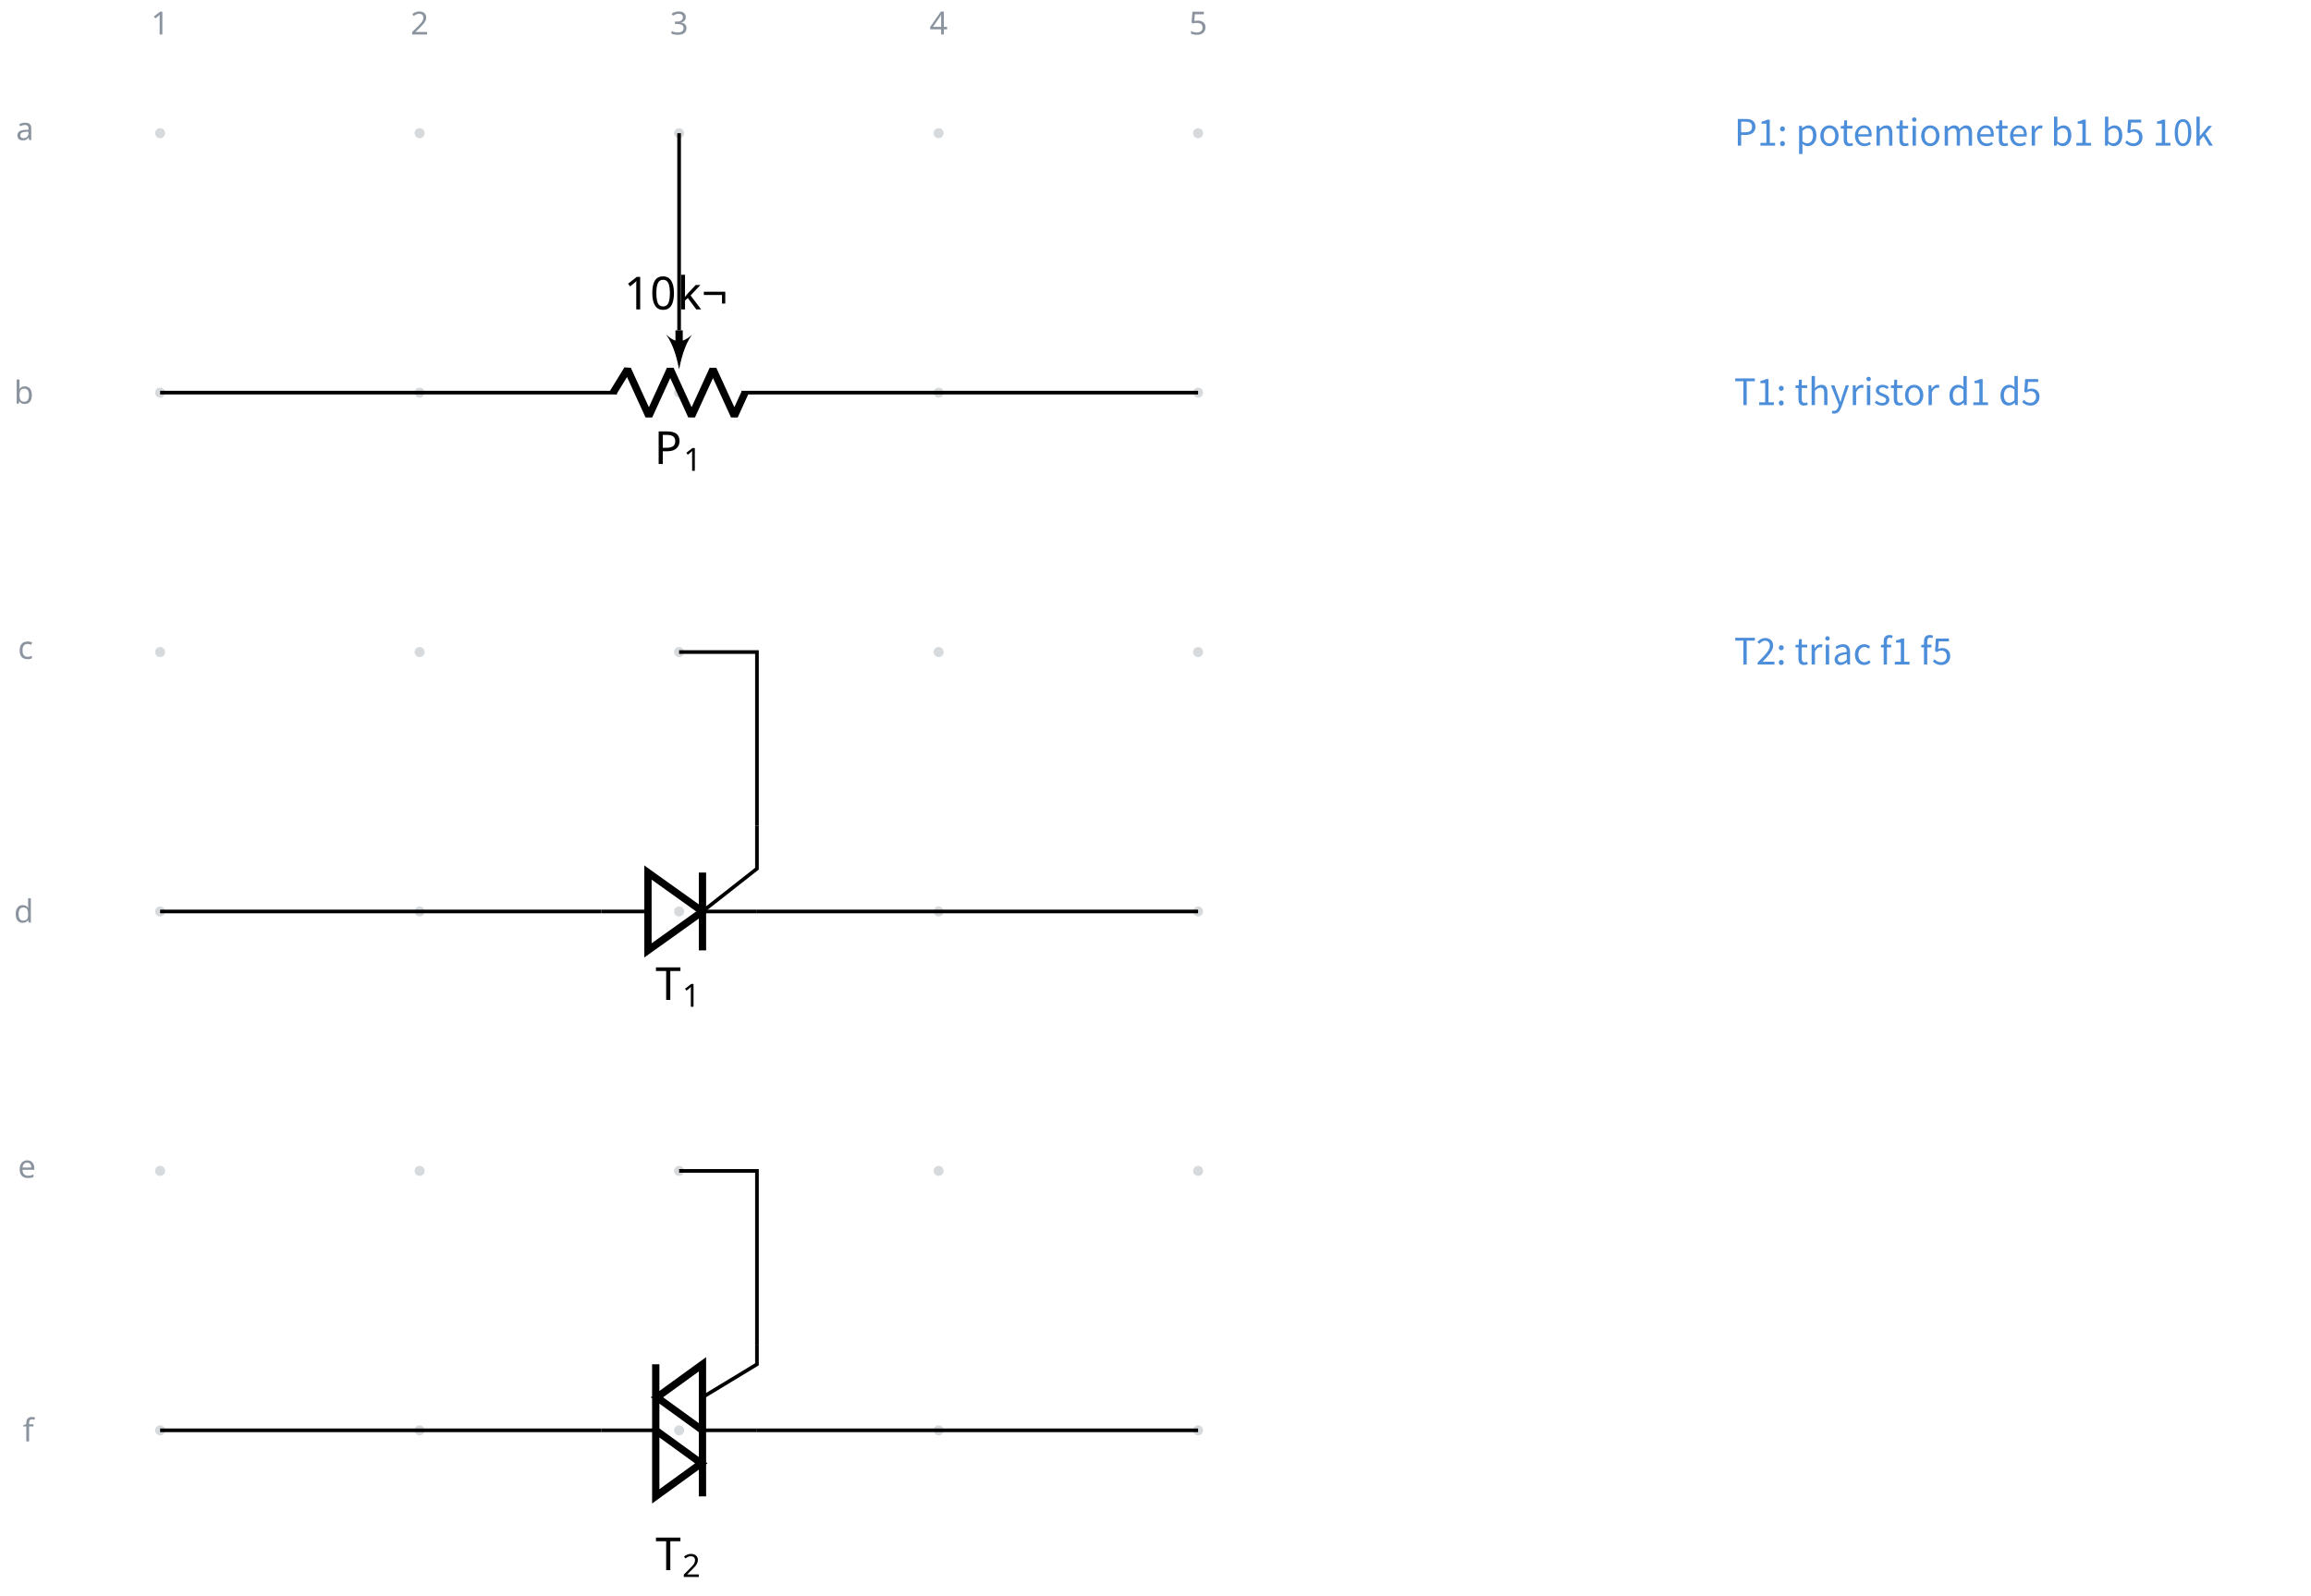
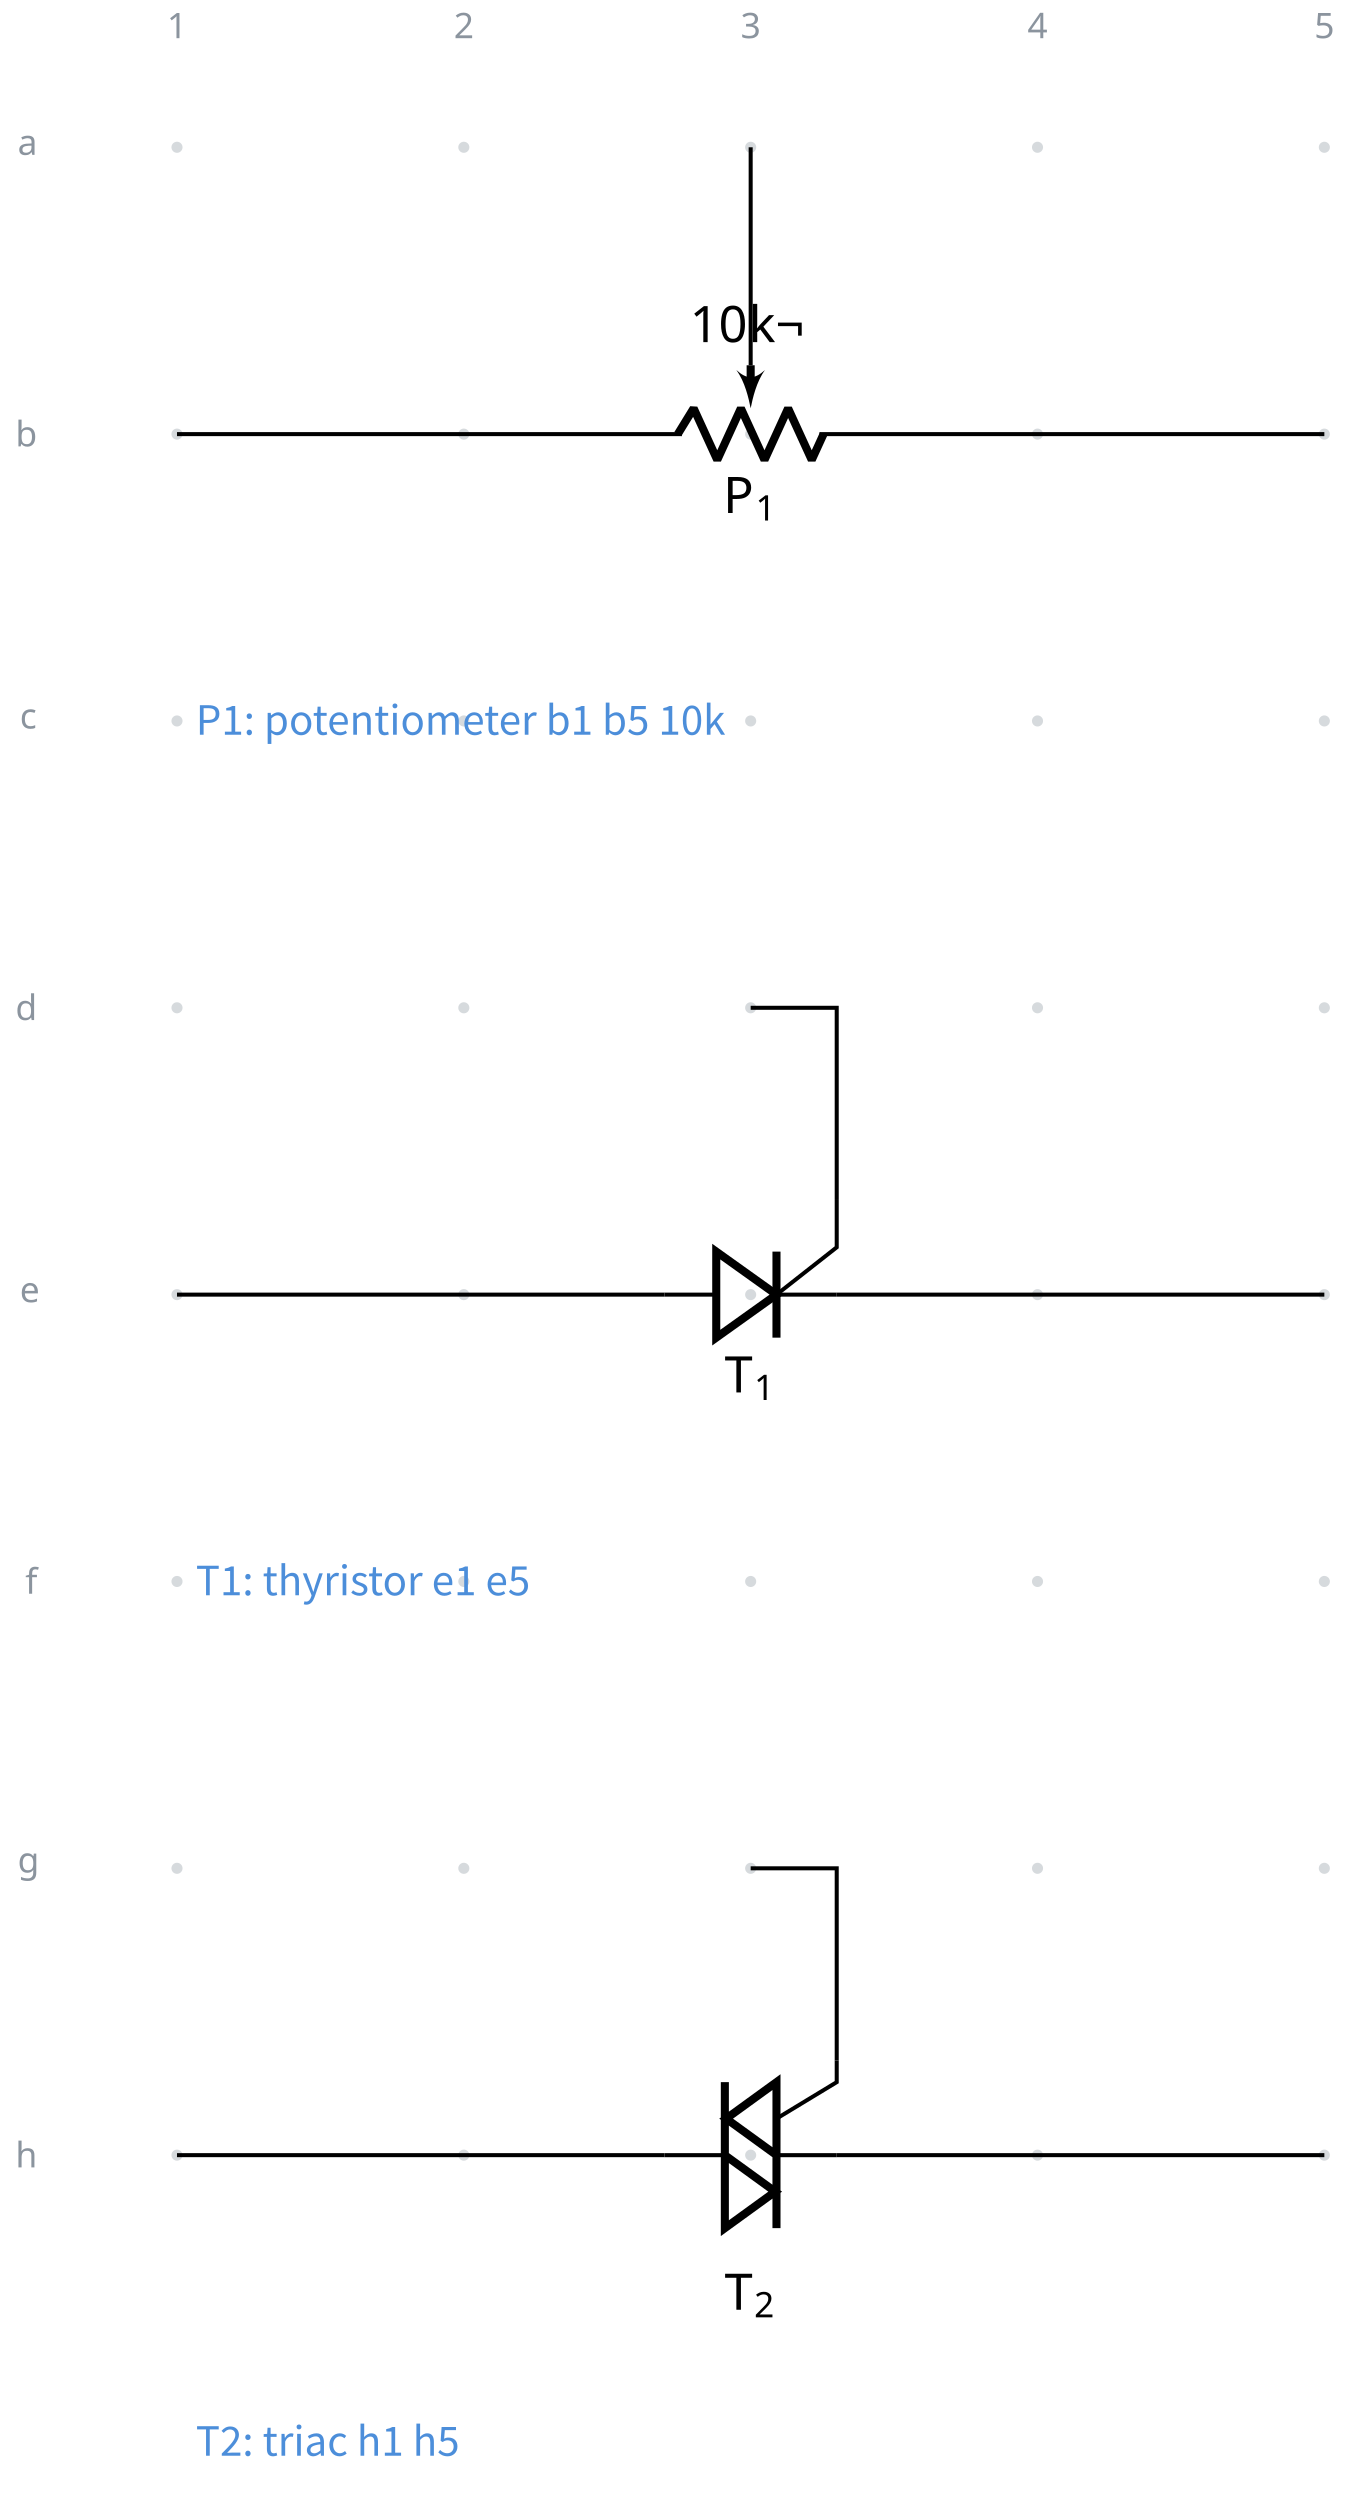
- <svg xmlns="http://www.w3.org/2000/svg" fill="currentColor" width="675.717" height="466.536" viewBox="-72 -72 506.788 349.902">
+ <svg xmlns="http://www.w3.org/2000/svg" fill="currentColor" width="357.774" height="661.295" viewBox="-72 -72 268.331 495.972">
  <g stroke="currentColor" stroke-miterlimit="10" stroke-width=".8">
-     <path fill="#8b949e" fill-opacity=".35" stroke="none" stroke-opacity=".35" d="M-35.787-42.781a1.1 1.1 0 1 0-2.2 0 1.1 1.1 0 0 0 2.2 0M-35.787 14.124a1.1 1.1 0 1 0-2.2 0 1.1 1.1 0 0 0 2.2 0M-35.787 71.03a1.1 1.1 0 1 0-2.2 0 1.1 1.1 0 0 0 2.2 0M-35.787 127.935a1.1 1.1 0 1 0-2.2 0 1.1 1.1 0 0 0 2.2 0M-35.787 184.84a1.1 1.1 0 1 0-2.2 0 1.1 1.1 0 0 0 2.2 0M-35.787 241.746a1.1 1.1 0 1 0-2.2 0 1.1 1.1 0 0 0 2.2 0M21.118-42.781a1.1 1.1 0 1 0-2.2 0 1.1 1.1 0 0 0 2.2 0M21.118 14.124a1.1 1.1 0 1 0-2.2 0 1.1 1.1 0 0 0 2.2 0M21.118 71.03a1.1 1.1 0 1 0-2.2 0 1.1 1.1 0 0 0 2.2 0M21.118 127.935a1.1 1.1 0 1 0-2.2 0 1.1 1.1 0 0 0 2.2 0M21.118 184.84a1.1 1.1 0 1 0-2.2 0 1.1 1.1 0 0 0 2.2 0M21.118 241.746a1.1 1.1 0 1 0-2.2 0 1.1 1.1 0 0 0 2.2 0M78.024-42.781a1.1 1.1 0 1 0-2.2 0 1.1 1.1 0 0 0 2.2 0M78.024 14.124a1.1 1.1 0 1 0-2.2 0 1.1 1.1 0 0 0 2.2 0M78.024 71.03a1.1 1.1 0 1 0-2.2 0 1.1 1.1 0 0 0 2.2 0M78.024 127.935a1.1 1.1 0 1 0-2.2 0 1.1 1.1 0 0 0 2.2 0M78.024 184.84a1.1 1.1 0 1 0-2.2 0 1.1 1.1 0 0 0 2.2 0M78.024 241.746a1.1 1.1 0 1 0-2.2 0 1.1 1.1 0 0 0 2.2 0M134.93-42.781a1.1 1.1 0 1 0-2.2 0 1.1 1.1 0 0 0 2.2 0M134.93 14.124a1.1 1.1 0 1 0-2.2 0 1.1 1.1 0 0 0 2.2 0M134.93 71.03a1.1 1.1 0 1 0-2.2 0 1.1 1.1 0 0 0 2.2 0M134.93 127.935a1.1 1.1 0 1 0-2.2 0 1.1 1.1 0 0 0 2.2 0M134.93 184.84a1.1 1.1 0 1 0-2.2 0 1.1 1.1 0 0 0 2.2 0M134.93 241.746a1.1 1.1 0 1 0-2.2 0 1.1 1.1 0 0 0 2.2 0M191.835-42.781a1.1 1.1 0 1 0-2.2 0 1.1 1.1 0 0 0 2.2 0M191.835 14.124a1.1 1.1 0 1 0-2.2 0 1.1 1.1 0 0 0 2.2 0M191.835 71.03a1.1 1.1 0 1 0-2.2 0 1.1 1.1 0 0 0 2.2 0M191.835 127.935a1.1 1.1 0 1 0-2.2 0 1.1 1.1 0 0 0 2.2 0M191.835 184.84a1.1 1.1 0 1 0-2.2 0 1.1 1.1 0 0 0 2.2 0M191.835 241.746a1.1 1.1 0 1 0-2.2 0 1.1 1.1 0 0 0 2.2 0m-1.1 0" />
+     <path fill="#8b949e" fill-opacity=".35" stroke="none" stroke-opacity=".35" d="M-35.787-42.781a1.1 1.1 0 1 0-2.2 0 1.1 1.1 0 0 0 2.2 0M-35.787 14.124a1.1 1.1 0 1 0-2.2 0 1.1 1.1 0 0 0 2.2 0M-35.787 71.03a1.1 1.1 0 1 0-2.2 0 1.1 1.1 0 0 0 2.2 0M-35.787 127.935a1.1 1.1 0 1 0-2.2 0 1.1 1.1 0 0 0 2.2 0M-35.787 184.84a1.1 1.1 0 1 0-2.2 0 1.1 1.1 0 0 0 2.2 0M-35.787 241.746a1.1 1.1 0 1 0-2.2 0 1.1 1.1 0 0 0 2.2 0M-35.787 298.652a1.1 1.1 0 1 0-2.2 0 1.1 1.1 0 0 0 2.2 0M-35.787 355.557a1.1 1.1 0 1 0-2.2 0 1.1 1.1 0 0 0 2.2 0M21.118-42.781a1.1 1.1 0 1 0-2.2 0 1.1 1.1 0 0 0 2.2 0M21.118 14.124a1.1 1.1 0 1 0-2.2 0 1.1 1.1 0 0 0 2.2 0M21.118 71.03a1.1 1.1 0 1 0-2.2 0 1.1 1.1 0 0 0 2.2 0M21.118 127.935a1.1 1.1 0 1 0-2.2 0 1.1 1.1 0 0 0 2.2 0M21.118 184.84a1.1 1.1 0 1 0-2.2 0 1.1 1.1 0 0 0 2.2 0M21.118 241.746a1.1 1.1 0 1 0-2.2 0 1.1 1.1 0 0 0 2.2 0M21.118 298.652a1.1 1.1 0 1 0-2.2 0 1.1 1.1 0 0 0 2.2 0M21.118 355.557a1.1 1.1 0 1 0-2.2 0 1.1 1.1 0 0 0 2.2 0M78.024-42.781a1.1 1.1 0 1 0-2.2 0 1.1 1.1 0 0 0 2.2 0M78.024 14.124a1.1 1.1 0 1 0-2.2 0 1.1 1.1 0 0 0 2.2 0M78.024 71.03a1.1 1.1 0 1 0-2.2 0 1.1 1.1 0 0 0 2.2 0M78.024 127.935a1.1 1.1 0 1 0-2.2 0 1.1 1.1 0 0 0 2.2 0M78.024 184.84a1.1 1.1 0 1 0-2.2 0 1.1 1.1 0 0 0 2.2 0M78.024 241.746a1.1 1.1 0 1 0-2.2 0 1.1 1.1 0 0 0 2.2 0M78.024 298.652a1.1 1.1 0 1 0-2.2 0 1.1 1.1 0 0 0 2.2 0M78.024 355.557a1.1 1.1 0 1 0-2.2 0 1.1 1.1 0 0 0 2.2 0M134.93-42.781a1.1 1.1 0 1 0-2.2 0 1.1 1.1 0 0 0 2.2 0M134.93 14.124a1.1 1.1 0 1 0-2.2 0 1.1 1.1 0 0 0 2.2 0M134.93 71.03a1.1 1.1 0 1 0-2.2 0 1.1 1.1 0 0 0 2.2 0M134.93 127.935a1.1 1.1 0 1 0-2.2 0 1.1 1.1 0 0 0 2.2 0M134.93 184.84a1.1 1.1 0 1 0-2.2 0 1.1 1.1 0 0 0 2.2 0M134.93 241.746a1.1 1.1 0 1 0-2.2 0 1.1 1.1 0 0 0 2.2 0M134.93 298.652a1.1 1.1 0 1 0-2.2 0 1.1 1.1 0 0 0 2.2 0M134.93 355.557a1.1 1.1 0 1 0-2.2 0 1.1 1.1 0 0 0 2.2 0M191.835-42.781a1.1 1.1 0 1 0-2.2 0 1.1 1.1 0 0 0 2.2 0M191.835 14.124a1.1 1.1 0 1 0-2.2 0 1.1 1.1 0 0 0 2.2 0M191.835 71.03a1.1 1.1 0 1 0-2.2 0 1.1 1.1 0 0 0 2.2 0M191.835 127.935a1.1 1.1 0 1 0-2.2 0 1.1 1.1 0 0 0 2.2 0M191.835 184.84a1.1 1.1 0 1 0-2.2 0 1.1 1.1 0 0 0 2.2 0M191.835 241.746a1.1 1.1 0 1 0-2.2 0 1.1 1.1 0 0 0 2.2 0M191.835 298.652a1.1 1.1 0 1 0-2.2 0 1.1 1.1 0 0 0 2.2 0M191.835 355.557a1.1 1.1 0 1 0-2.2 0 1.1 1.1 0 0 0 2.2 0m-1.1 0" />
    <g fill="#8b949e" stroke="#8b949e">
      <text x="-36.887" y="-42.781" fill="#8b949e" stroke="none" font-family="cmr7" font-size="7" transform="translate(-1.993 -21.645)">1</text>
    </g>
    <g fill="#8b949e" stroke="#8b949e">
      <text x="-36.887" y="-42.781" fill="#8b949e" stroke="none" font-family="cmr7" font-size="7" transform="translate(54.912 -21.645)">2</text>
    </g>
    <g fill="#8b949e" stroke="#8b949e">
      <text x="-36.887" y="-42.781" fill="#8b949e" stroke="none" font-family="cmr7" font-size="7" transform="translate(111.818 -21.645)">3</text>
    </g>
    <g fill="#8b949e" stroke="#8b949e">
      <text x="-36.887" y="-42.781" fill="#8b949e" stroke="none" font-family="cmr7" font-size="7" transform="translate(168.723 -21.645)">4</text>
    </g>
    <g fill="#8b949e" stroke="#8b949e">
      <text x="-36.887" y="-42.781" fill="#8b949e" stroke="none" font-family="cmr7" font-size="7" transform="translate(225.629 -21.645)">5</text>
    </g>
    <g fill="#8b949e" stroke="#8b949e">
      <text x="-36.887" y="-42.781" fill="#8b949e" stroke="none" font-family="cmr7" font-size="7" transform="translate(-31.62 1.507)">a</text>
    </g>
    <g fill="#8b949e" stroke="#8b949e">
      <text x="-36.887" y="-42.781" fill="#8b949e" stroke="none" font-family="cmr7" font-size="7" transform="translate(-32.05 59.336)">b</text>
    </g>
    <g fill="#8b949e" stroke="#8b949e">
      <text x="-36.887" y="-42.781" fill="#8b949e" stroke="none" font-family="cmr7" font-size="7" transform="translate(-31.189 115.318)">c</text>
    </g>
    <g fill="#8b949e" stroke="#8b949e">
      <text x="-36.887" y="-42.781" fill="#8b949e" stroke="none" font-family="cmr7" font-size="7" transform="translate(-32.05 173.147)">d</text>
    </g>
    <g fill="#8b949e" stroke="#8b949e">
      <text x="-36.887" y="-42.781" fill="#8b949e" stroke="none" font-family="cmr7" font-size="7" transform="translate(-31.189 229.129)">e</text>
    </g>
    <g fill="#8b949e" stroke="#8b949e">
      <text x="-36.887" y="-42.781" fill="#8b949e" stroke="none" font-family="cmr7" font-size="7" transform="translate(-30.112 286.958)">f</text>
    </g>
+     <g fill="#8b949e" stroke="#8b949e">
+       <text x="-36.887" y="-42.781" fill="#8b949e" stroke="none" font-family="cmr7" font-size="7" transform="translate(-31.62 342.26)">g</text>
+     </g>
+     <g fill="#8b949e" stroke="#8b949e">
+       <text x="-36.887" y="-42.781" fill="#8b949e" stroke="none" font-family="cmr7" font-size="7" transform="translate(-32.05 400.769)">h</text>
+     </g>
    <path fill="none" d="M-36.887 14.124h.4m-.4 0H63.266m27.315 0h100.154m-.401 0h.4" />
    <g stroke-linejoin="bevel" stroke-width="1.6">
      <path fill="none" d="m62.466 14.124 3.143-5.121 4.686 10.243 4.686-10.243 4.686 10.243 4.685-10.243 4.686 10.243 2.343-5.122M76.924.467v3.976" />
      <path stroke="none" d="M76.924 9.003c.38-1.9 1.14-5.32 2.85-7.6-2.09 1.9-3.61 1.9-5.7 0 1.71 2.28 2.47 5.7 2.85 7.6" />
    </g>
    <g stroke="none">
      <text x="-36.887" y="-42.781" font-family="cmmi10" font-size="10" transform="translate(108.358 72.554)">P</text>
      <text x="-30.467" y="-41.281" font-family="cmr7" font-size="7" transform="translate(108.358 72.554)">1</text>
    </g>
    <g stroke="none" font-family="cmr10" font-size="10">
      <text x="-36.887" y="-42.781" transform="translate(101.728 38.653)">10</text>
      <text x="-25.221" y="-42.781" transform="translate(101.728 38.653)">k¬</text>
    </g>
-     <path fill="none" d="M-36.887 127.935h.4m-.4 0h96.74m34.142 0h96.74m-.401 0h.4" />
+     <path fill="none" d="M-36.887 184.84h.4m-.4 0h96.74m34.142 0h96.74m-.401 0h.4" />
    <g stroke-width="1.6">
-       <path fill="none" d="m82.045 127.935-11.95-8.536v17.072Z" />
-       <path fill="none" stroke-width=".8" d="m82.045 127.935 11.95-9.39v-9.389" />
-       <path fill="none" d="M82.045 136.471v-17.072" />
+       <path fill="none" d="m82.045 184.84-11.95-8.535v17.071Z" />
+       <path fill="none" stroke-width=".8" d="m82.045 184.84 11.95-9.389v-9.39" />
+       <path fill="none" d="M82.045 193.376v-17.071" />
      <g stroke-width=".8">
-         <path fill="none" d="M70.095 127.935H59.852m22.193 0h11.95" />
+         <path fill="none" d="M70.095 184.84H59.852m22.193 0h11.95" />
      </g>
    </g>
    <g stroke="none">
-       <text x="-36.887" y="-42.781" font-family="cmmi10" font-size="10" transform="translate(108.646 190.12)">T</text>
-       <text x="-31.043" y="-41.281" font-family="cmr7" font-size="7" transform="translate(108.646 190.12)">1</text>
+       <text x="-36.887" y="-42.781" font-family="cmmi10" font-size="10" transform="translate(108.646 247.026)">T</text>
+       <text x="-31.043" y="-41.281" font-family="cmr7" font-size="7" transform="translate(108.646 247.026)">1</text>
    </g>
-     <path fill="none" d="M-36.887 241.746h.4m-.4 0h96.74m34.142 0h96.74m-.401 0h.4" />
+     <path fill="none" d="M-36.887 355.557h.4m-.4 0h96.74m34.142 0h96.74m-.401 0h.4" />
    <g stroke-width="1.6">
-       <path fill="none" d="m71.802 241.746 9.987 7.242-9.987 7.242v-28.968m10.243 14.484-9.987-7.242 9.987-7.242v28.968" />
+       <path fill="none" d="m71.802 355.557 9.987 7.242-9.987 7.242v-28.968m10.243 14.484-9.987-7.242 9.987-7.242v28.968" />
      <g stroke-width=".8">
-         <path fill="none" d="m82.045 234.504 11.95-7.242v-4.295m-22.193 18.78h-11.95m22.193 0h11.95" />
+         <path fill="none" d="m82.045 348.315 11.95-7.242v-4.295m-22.193 18.78h-11.95m22.193 0h11.95" />
      </g>
    </g>
    <g stroke="none">
-       <text x="-36.887" y="-42.781" font-family="cmmi10" font-size="10" transform="translate(108.646 315.199)">T</text>
-       <text x="-31.043" y="-41.281" font-family="cmr7" font-size="7" transform="translate(108.646 315.199)">2</text>
+       <text x="-36.887" y="-42.781" font-family="cmmi10" font-size="10" transform="translate(108.646 429.01)">T</text>
+       <text x="-31.043" y="-41.281" font-family="cmr7" font-size="7" transform="translate(108.646 429.01)">2</text>
    </g>
-     <path fill="none" d="M76.924.467v-43.248M93.995 109.156V71.03H76.924M93.995 222.967v-38.126H76.924" />
+     <path fill="none" d="M76.924.467v-43.248M93.995 166.062v-38.127H76.924M93.995 336.778v-38.126H76.924" />
    <g>
-       <text x="-36.887" y="-42.781" fill="#4c8eda" stroke="none" font-family="'Noto Sans CJK JP','Noto Sans JP','Hiragino Sans','Yu Gothic',sans-serif" font-size="8" transform="translate(345.166 2.733)">P1: potentiometer b1 b5 10k</text>
+       <text x="-36.887" y="-42.781" fill="#4c8eda" stroke="none" font-family="'Noto Sans CJK JP','Noto Sans JP','Hiragino Sans','Yu Gothic',sans-serif" font-size="8" transform="translate(3.733 116.544)">P1: potentiometer b1 b5 10k</text>
    </g>
    <g>
-       <text x="-36.887" y="-42.781" fill="#4c8eda" stroke="none" font-family="'Noto Sans CJK JP','Noto Sans JP','Hiragino Sans','Yu Gothic',sans-serif" font-size="8" transform="translate(345.166 59.639)">T1: thyristor d1 d5</text>
+       <text x="-36.887" y="-42.781" fill="#4c8eda" stroke="none" font-family="'Noto Sans CJK JP','Noto Sans JP','Hiragino Sans','Yu Gothic',sans-serif" font-size="8" transform="translate(3.733 287.26)">T1: thyristor e1 e5</text>
    </g>
    <g>
-       <text x="-36.887" y="-42.781" fill="#4c8eda" stroke="none" font-family="'Noto Sans CJK JP','Noto Sans JP','Hiragino Sans','Yu Gothic',sans-serif" font-size="8" transform="translate(345.166 116.544)">T2: triac f1 f5</text>
+       <text x="-36.887" y="-42.781" fill="#4c8eda" stroke="none" font-family="'Noto Sans CJK JP','Noto Sans JP','Hiragino Sans','Yu Gothic',sans-serif" font-size="8" transform="translate(3.733 457.977)">T2: triac h1 h5</text>
    </g>
  </g>
</svg>
